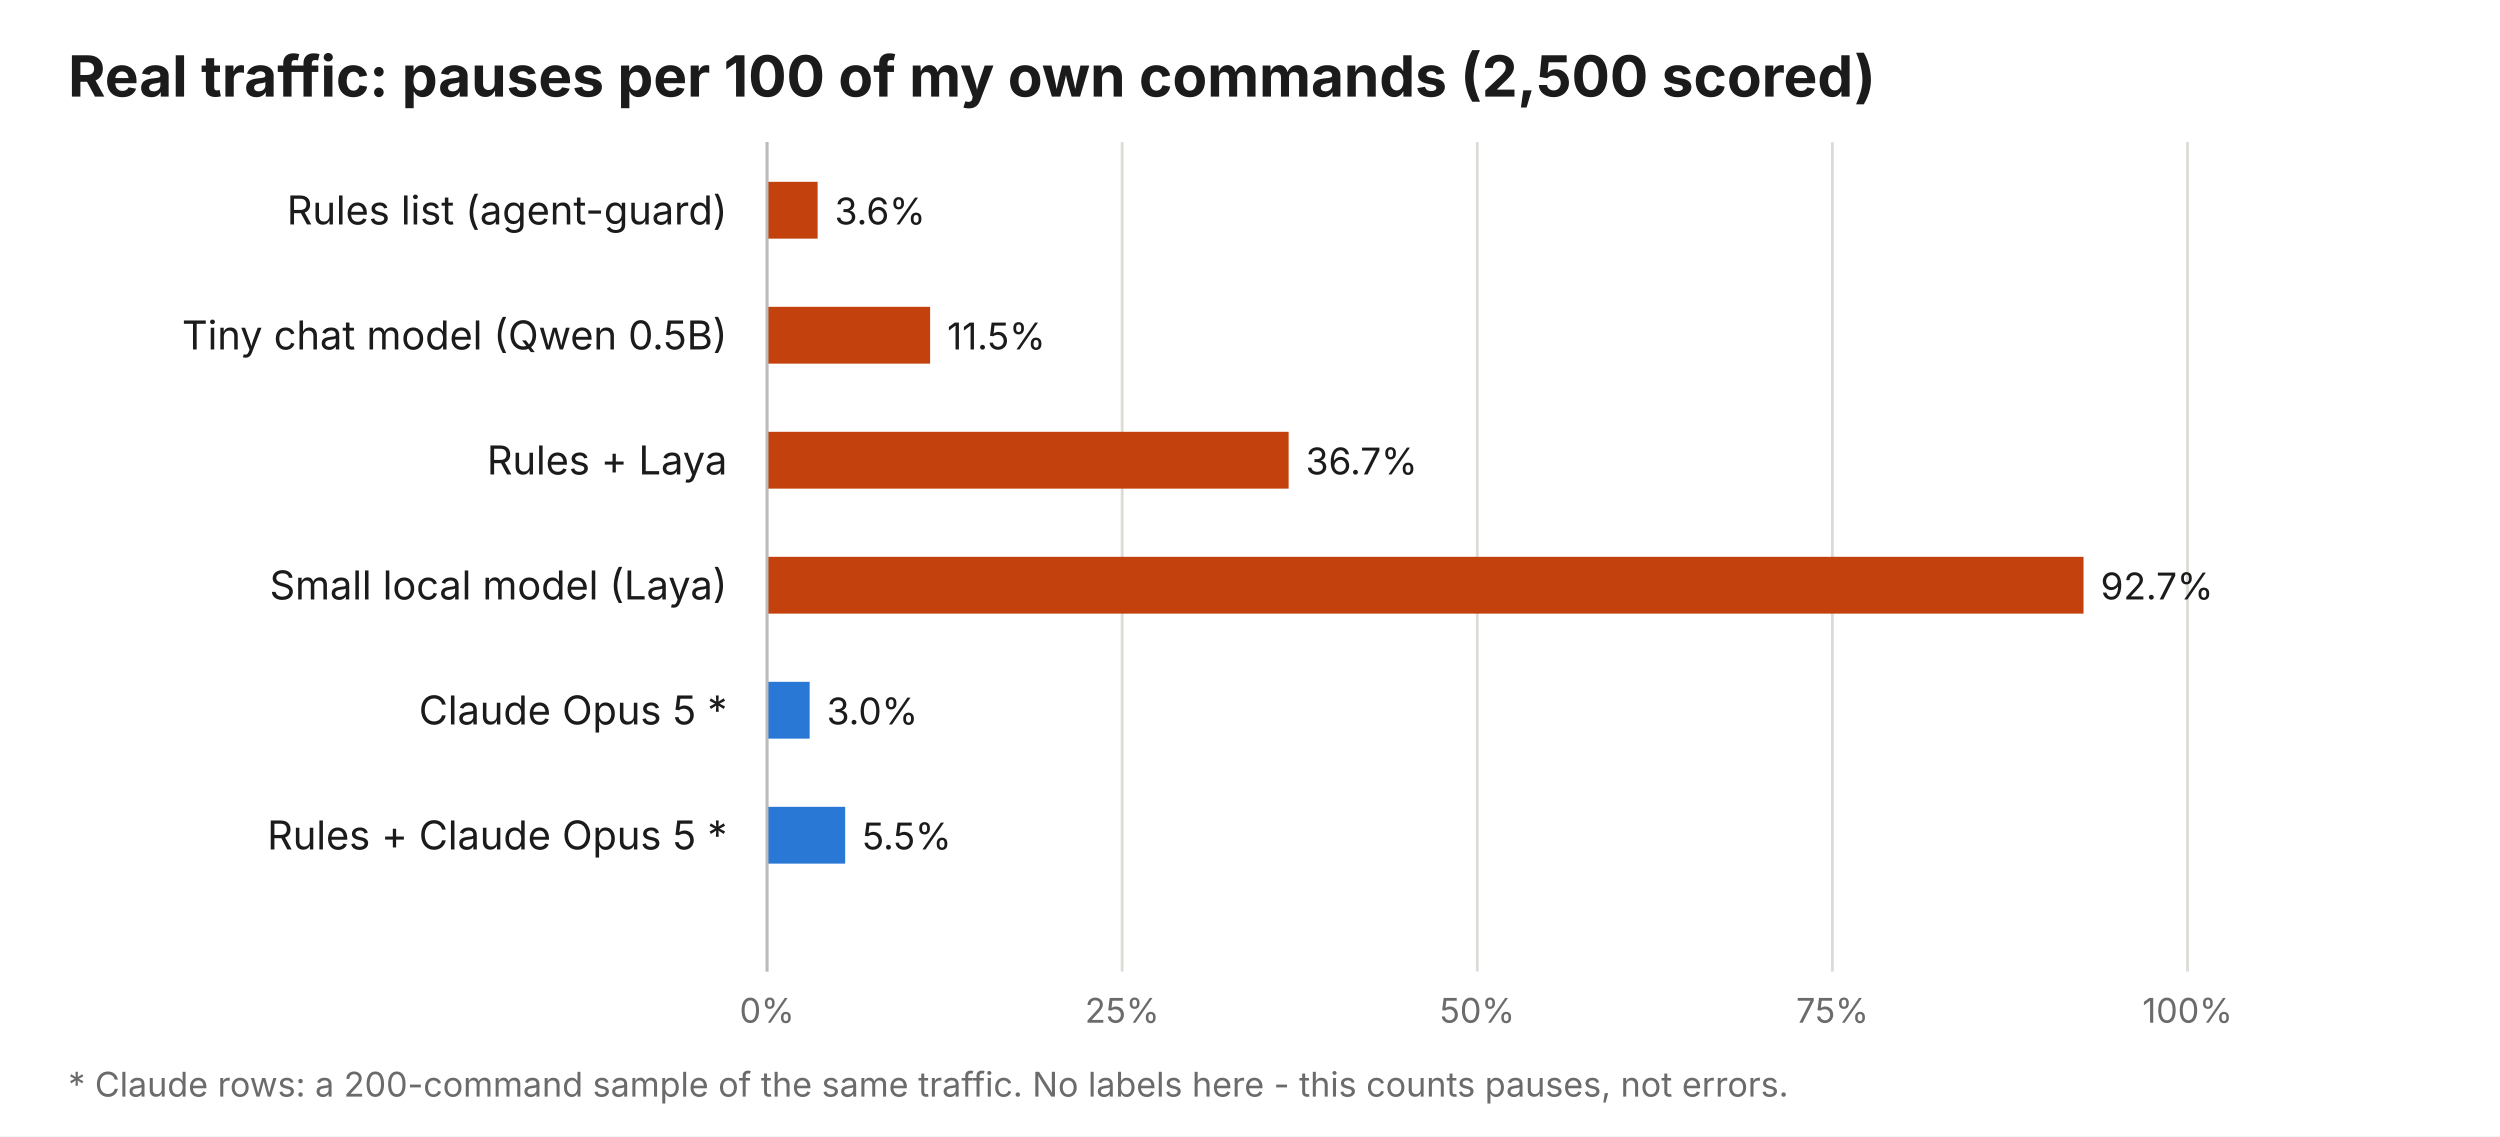
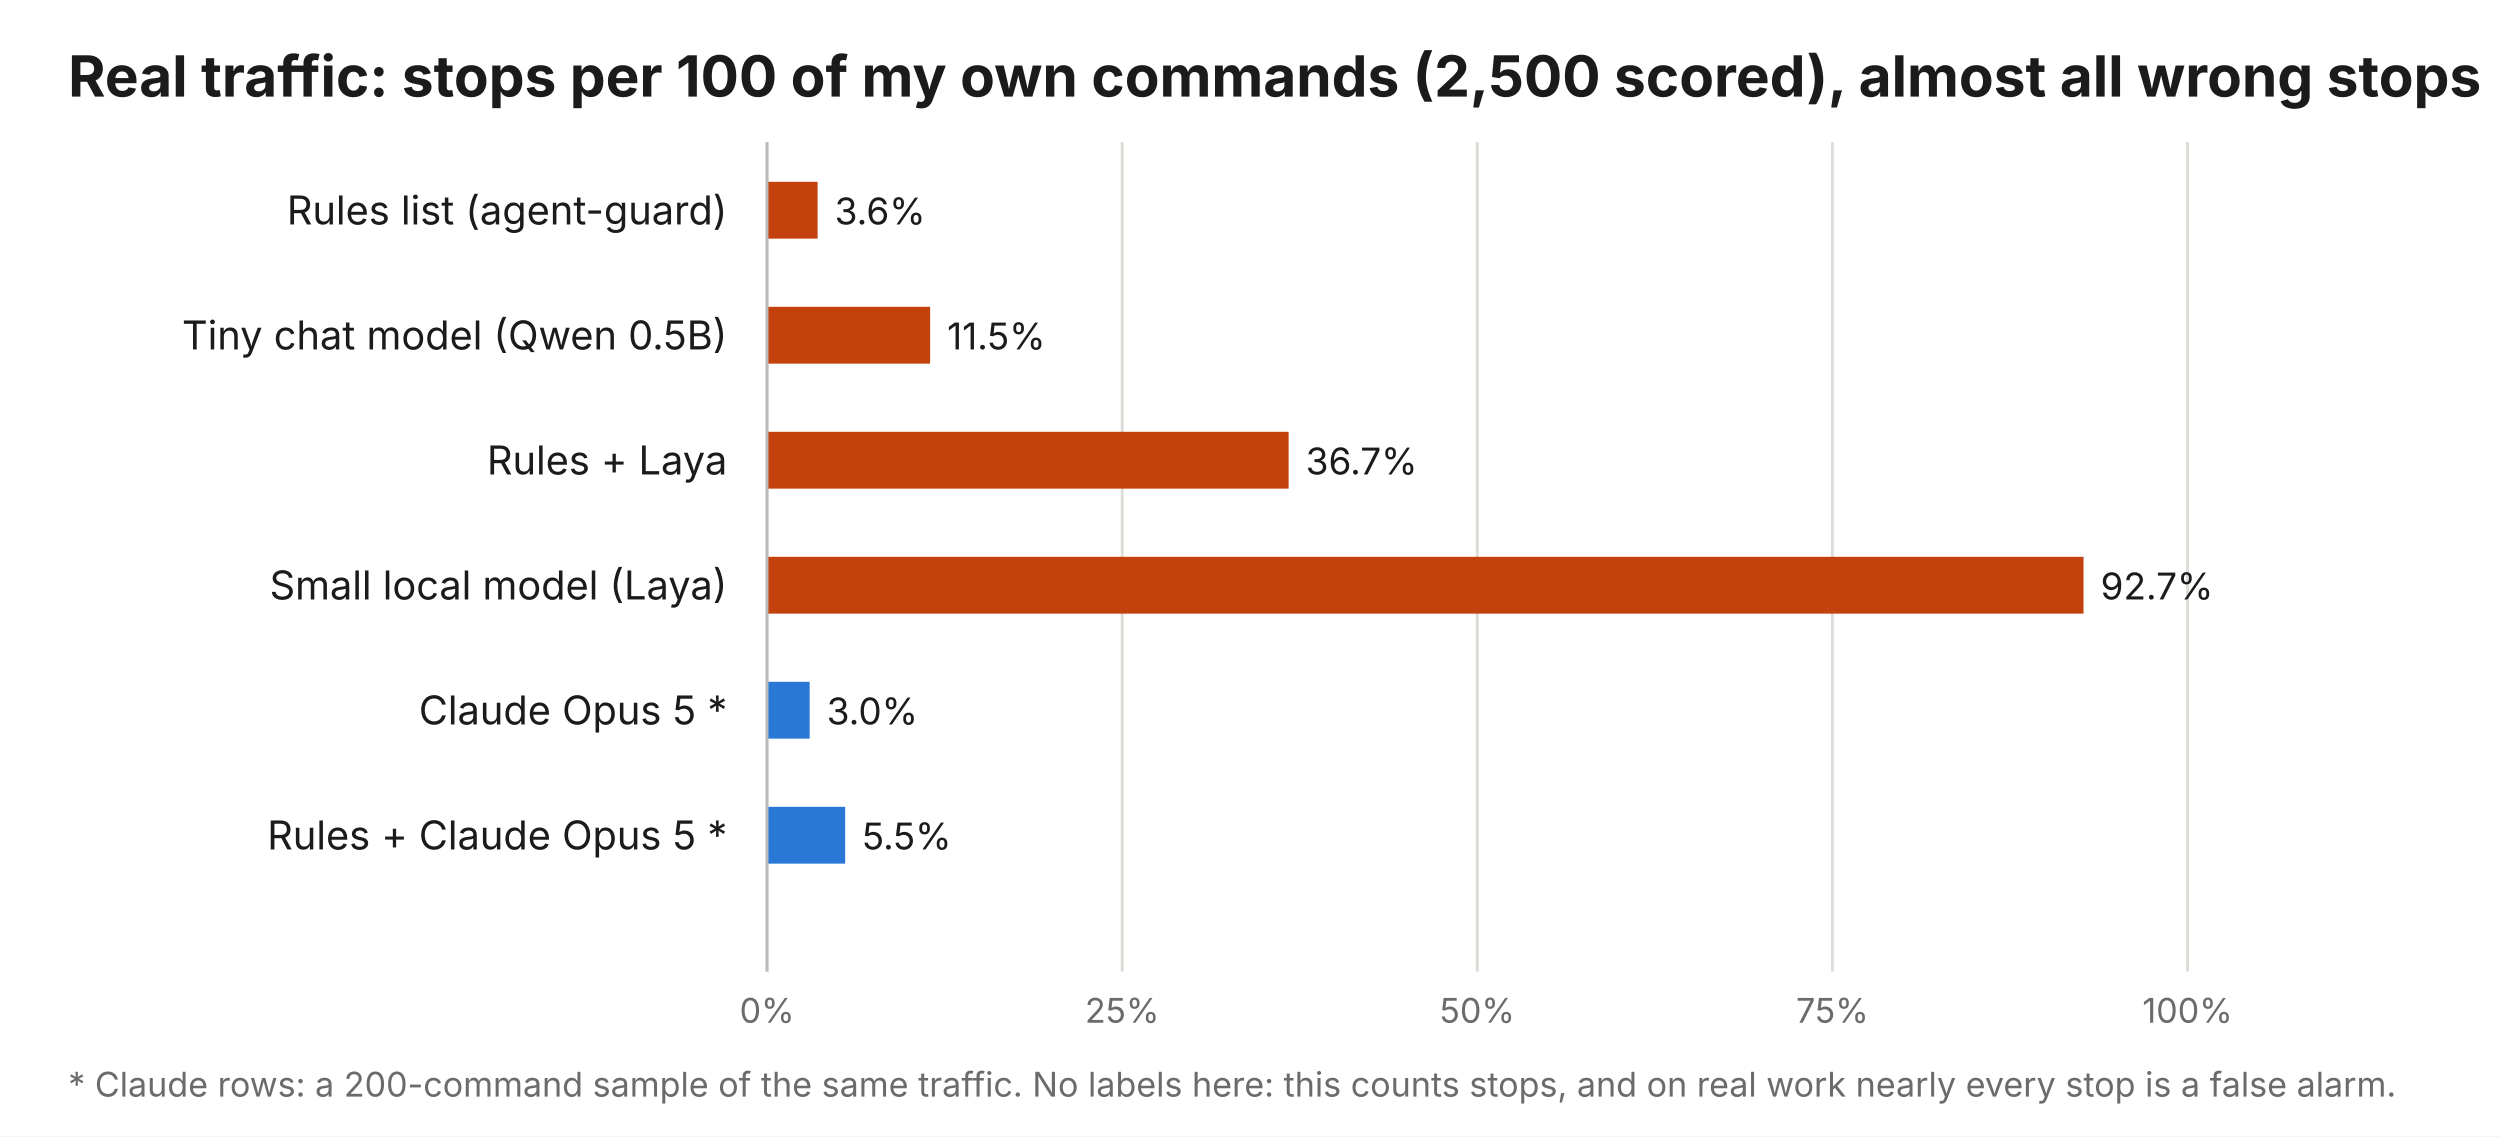
- <svg xmlns="http://www.w3.org/2000/svg" viewBox="0 0 880 400" width="880" height="400" role="img" aria-label="Real traffic: pauses per 100 of my own commands (2,500 scored)">
+ <svg xmlns="http://www.w3.org/2000/svg" viewBox="0 0 880 400" width="880" height="400" role="img" aria-label="Real traffic: stops per 100 of my own commands (2,500 scored), almost all wrong stops">
  <rect width="880" height="400" fill="#ffffff" />
-   <text x="24" y="34" font-family="system-ui, -apple-system, Segoe UI, sans-serif" font-size="20" font-weight="700" fill="#1b1b1b">Real traffic: pauses per 100 of my own commands (2,500 scored)</text>
+   <text x="24" y="34" font-family="system-ui, -apple-system, Segoe UI, sans-serif" font-size="20" font-weight="700" fill="#1b1b1b">Real traffic: stops per 100 of my own commands (2,500 scored), almost all wrong stops</text>
  <line x1="270.0" y1="50" x2="270.0" y2="342" stroke="#dddbd5" stroke-width="1" />
  <text x="270.0" y="360" font-family="system-ui, -apple-system, Segoe UI, sans-serif" font-size="12" fill="#6b6b6b" text-anchor="middle">0%</text>
  <line x1="395.0" y1="50" x2="395.0" y2="342" stroke="#dddbd5" stroke-width="1" />
  <text x="395.0" y="360" font-family="system-ui, -apple-system, Segoe UI, sans-serif" font-size="12" fill="#6b6b6b" text-anchor="middle">25%</text>
  <line x1="520.0" y1="50" x2="520.0" y2="342" stroke="#dddbd5" stroke-width="1" />
  <text x="520.0" y="360" font-family="system-ui, -apple-system, Segoe UI, sans-serif" font-size="12" fill="#6b6b6b" text-anchor="middle">50%</text>
  <line x1="645.0" y1="50" x2="645.0" y2="342" stroke="#dddbd5" stroke-width="1" />
  <text x="645.0" y="360" font-family="system-ui, -apple-system, Segoe UI, sans-serif" font-size="12" fill="#6b6b6b" text-anchor="middle">75%</text>
  <line x1="770.0" y1="50" x2="770.0" y2="342" stroke="#dddbd5" stroke-width="1" />
  <text x="770.0" y="360" font-family="system-ui, -apple-system, Segoe UI, sans-serif" font-size="12" fill="#6b6b6b" text-anchor="middle">100%</text>
  <text x="256" y="79" font-family="system-ui, -apple-system, Segoe UI, sans-serif" font-size="14" fill="#1b1b1b" text-anchor="end">Rules list (agent-guard)</text>
  <rect x="270" y="64" width="17.8" height="20" fill="#c2410c" />
  <text x="293.8" y="79" font-family="system-ui, -apple-system, Segoe UI, sans-serif" font-size="13" fill="#1b1b1b">3.6%</text>
  <text x="256" y="123" font-family="system-ui, -apple-system, Segoe UI, sans-serif" font-size="14" fill="#1b1b1b" text-anchor="end">Tiny chat model (Qwen 0.5B)</text>
  <rect x="270" y="108" width="57.4" height="20" fill="#c2410c" />
  <text x="333.4" y="123" font-family="system-ui, -apple-system, Segoe UI, sans-serif" font-size="13" fill="#1b1b1b">11.5%</text>
  <text x="256" y="167" font-family="system-ui, -apple-system, Segoe UI, sans-serif" font-size="14" fill="#1b1b1b" text-anchor="end">Rules + Laya</text>
  <rect x="270" y="152" width="183.6" height="20" fill="#c2410c" />
  <text x="459.6" y="167" font-family="system-ui, -apple-system, Segoe UI, sans-serif" font-size="13" fill="#1b1b1b">36.7%</text>
  <text x="256" y="211" font-family="system-ui, -apple-system, Segoe UI, sans-serif" font-size="14" fill="#1b1b1b" text-anchor="end">Small local model (Laya)</text>
  <rect x="270" y="196" width="463.4" height="20" fill="#c2410c" />
  <text x="739.4" y="211" font-family="system-ui, -apple-system, Segoe UI, sans-serif" font-size="13" fill="#1b1b1b">92.7%</text>
  <text x="256" y="255" font-family="system-ui, -apple-system, Segoe UI, sans-serif" font-size="14" fill="#1b1b1b" text-anchor="end">Claude Opus 5 *</text>
  <rect x="270" y="240" width="15.0" height="20" fill="#2a78d6" />
  <text x="291.0" y="255" font-family="system-ui, -apple-system, Segoe UI, sans-serif" font-size="13" fill="#1b1b1b">3.0%</text>
  <text x="256" y="299" font-family="system-ui, -apple-system, Segoe UI, sans-serif" font-size="14" fill="#1b1b1b" text-anchor="end">Rules + Claude Opus 5 *</text>
  <rect x="270" y="284" width="27.5" height="20" fill="#2a78d6" />
  <text x="303.5" y="299" font-family="system-ui, -apple-system, Segoe UI, sans-serif" font-size="13" fill="#1b1b1b">5.5%</text>
  <line x1="270" y1="50" x2="270" y2="342" stroke="#bbb" stroke-width="1" />
-   <text x="24" y="386" font-family="system-ui, -apple-system, Segoe UI, sans-serif" font-size="12" fill="#6b6b6b">* Claude rows: a 200-command sample of the same traffic. No labels here - this counts pauses, not errors.</text>
+   <text x="24" y="386" font-family="system-ui, -apple-system, Segoe UI, sans-serif" font-size="12" fill="#6b6b6b">* Claude rows: a 200-command sample of the same traffic. No labels here: this counts stops, and on real work nearly every stop is a false alarm.</text>
</svg>
